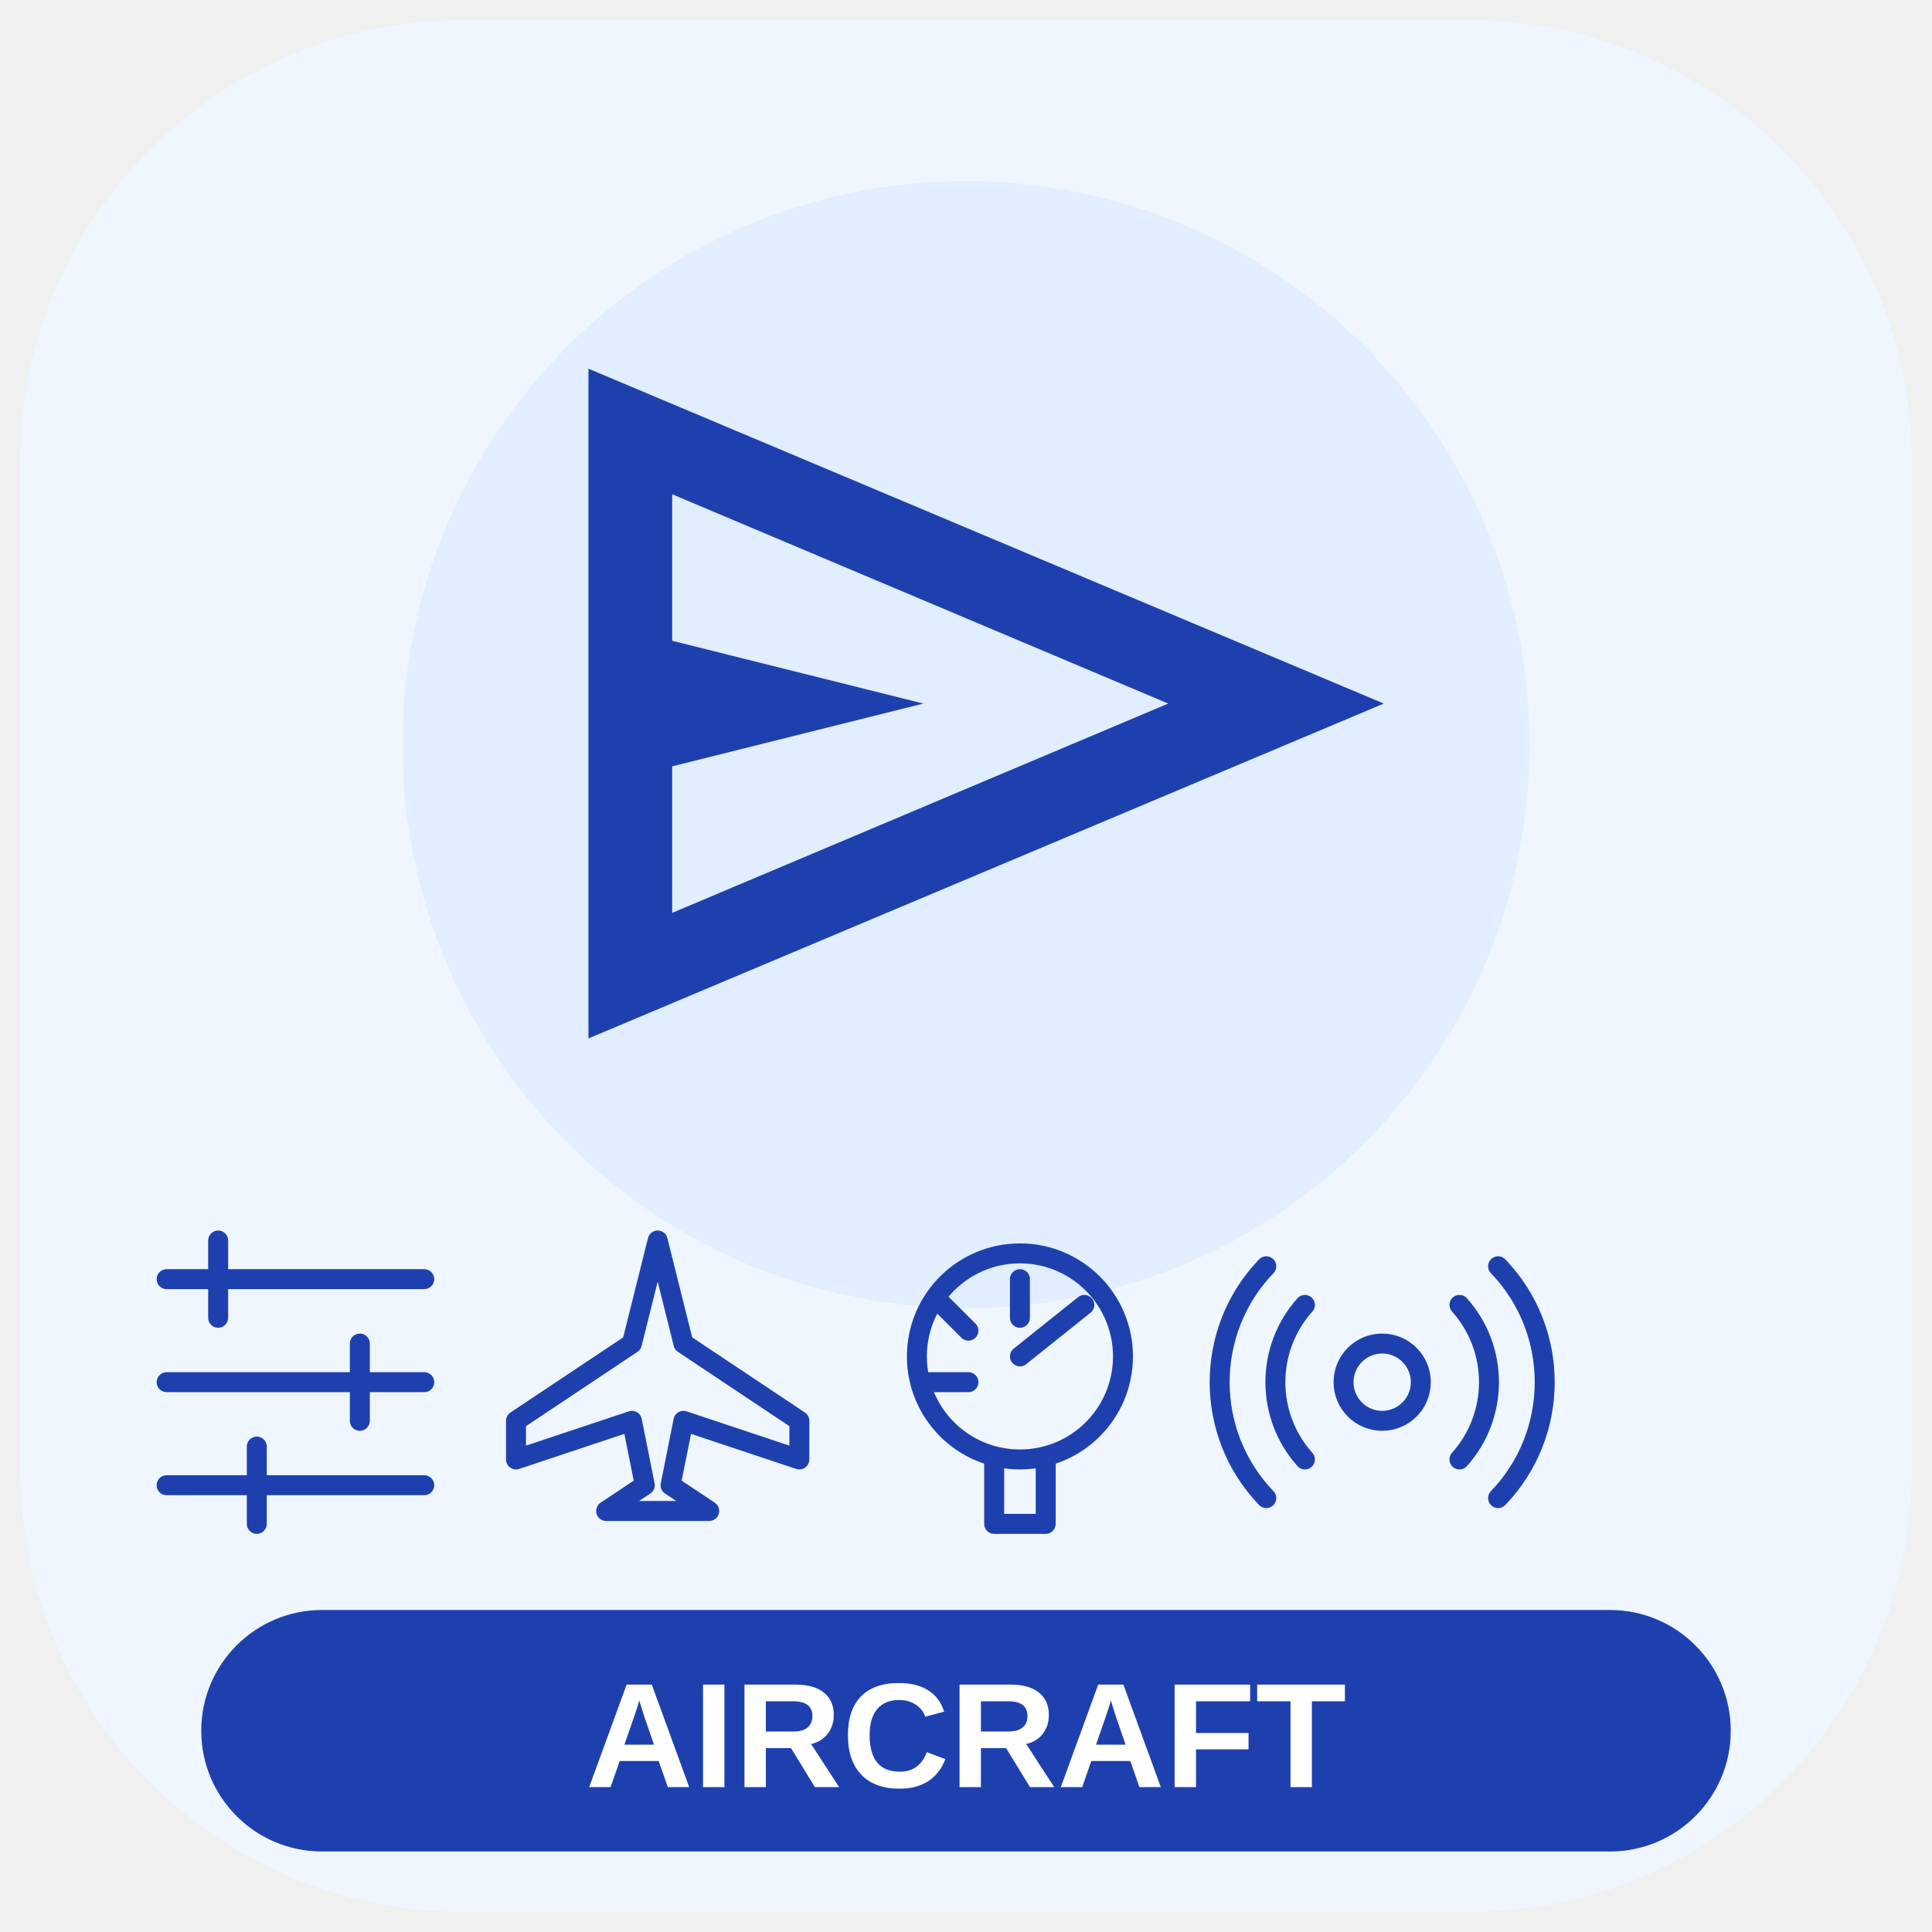
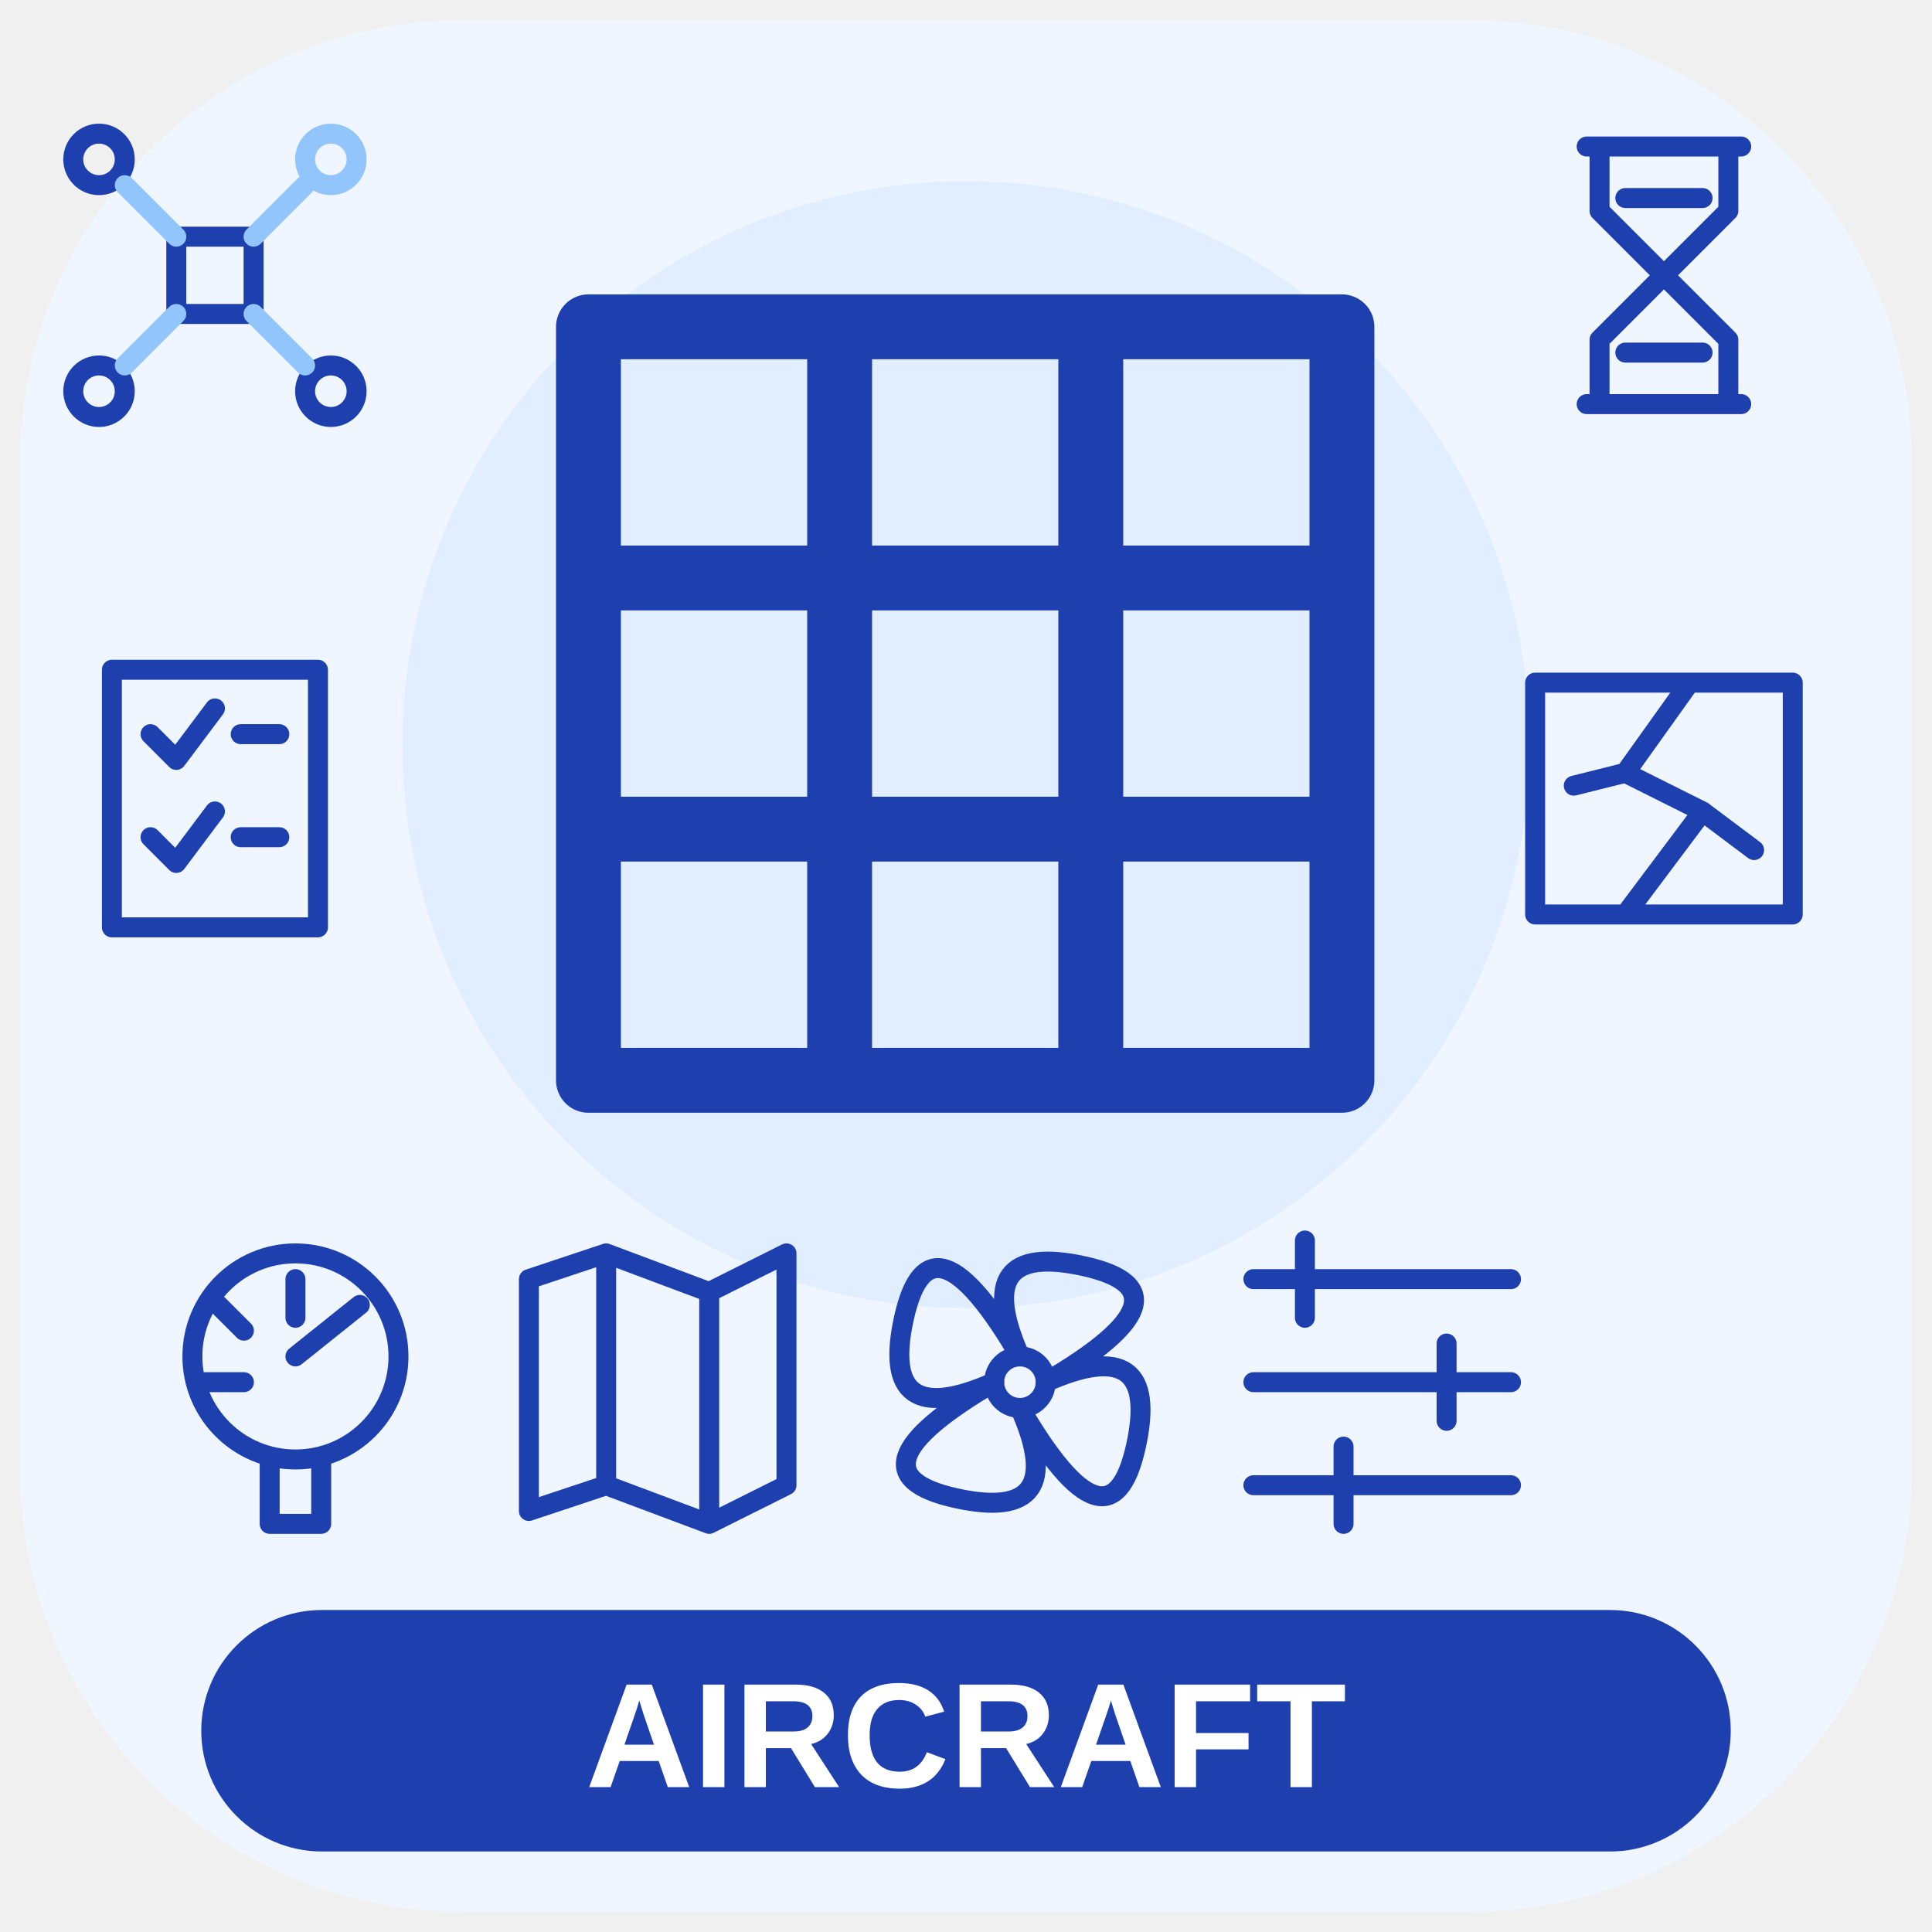
<svg xmlns="http://www.w3.org/2000/svg" viewBox="0 0 96 96" role="img">
  <rect x="1" y="1" width="94" height="94" rx="22" fill="#eff6ff" />
  <circle cx="48" cy="37" r="28" fill="#93c5fd" fill-opacity=".16" />
  <g transform="translate(23 10) scale(2.08)">
-     <g fill="#1e40af" stroke="none">
-       <path d="M3 20V4L22 12M5 17L16.85 12L5 7V10.5L11 12L5 13.5M5 17V7 13.5Z" />
+     <g fill="none" stroke-width="1.55" stroke-linecap="round" stroke-linejoin="round">
+       <path d="M3 3h18v18H3zM3 9h18M3 15h18M9 3v18M15 3v18" stroke="#1e40af" />
    </g>
  </g>
  <g transform="translate(7 61) scale(.64)">
-     <g fill="none" stroke-width="1.55" stroke-linecap="round" stroke-linejoin="round">
-       <path d="M2 4h20M2 12h20M2 20h20M6 1v6m11 2v6m-8 2v6" stroke="#1e40af" />
-     </g>
-   </g>
-   <g transform="translate(25 61) scale(.64)">
-     <g fill="none" stroke-width="1.55" stroke-linecap="round" stroke-linejoin="round">
-       <path d="m12 1 2 8 9 6v3l-9-3-1 5 3 2H8l3-2-1-5-9 3v-3l9-6z" stroke="#1e40af" />
-     </g>
-   </g>
-   <g transform="translate(43 61) scale(.64)">
    <g fill="none" stroke-width="1.55" stroke-linecap="round" stroke-linejoin="round">
      <circle cx="12" cy="10" r="8" stroke="#1e40af" />
      <path d="M12 10l5-4M6 6l2 2m-3 4h3m4-8v3M10 18v5h4v-5" stroke="#1e40af" />
    </g>
  </g>
+   <g transform="translate(25 61) scale(.64)">
+     <g fill="none" stroke-width="1.55" stroke-linecap="round" stroke-linejoin="round">
+       <path d="m2 4 6-2 8 3 6-3v18l-6 3-8-3-6 2zM8 2v18M16 5v18" stroke="#1e40af" />
+     </g>
+   </g>
+   <g transform="translate(43 61) scale(.64)">
+     <g fill="none" stroke-width="1.55" stroke-linecap="round" stroke-linejoin="round">
+       <circle cx="12" cy="12" r="2" stroke="#1e40af" />
+       <path d="M12 10q-7-12-9-3t7 5M14 12q12-7 3-9t-5 7M12 14q7 12 9 3t-7-5M10 12q-12 7-3 9t5-7" stroke="#1e40af" />
+     </g>
+   </g>
  <g transform="translate(61 61) scale(.64)">
    <g fill="none" stroke-width="1.55" stroke-linecap="round" stroke-linejoin="round">
-       <circle cx="12" cy="12" r="3" stroke="#1e40af" />
-       <path d="M6 6a9 9 0 0 0 0 12M18 6a9 9 0 0 1 0 12M3 3a13 13 0 0 0 0 18M21 3a13 13 0 0 1 0 18" stroke="#1e40af" />
+       <path d="M2 4h20M2 12h20M2 20h20M6 1v6m11 2v6m-8 2v6" stroke="#1e40af" />
+     </g>
+   </g>
+   <g transform="translate(75 6) scale(.64)">
+     <g fill="none" stroke-width="1.55" stroke-linecap="round" stroke-linejoin="round">
+       <path d="M6 2h12M6 22h12M7 2v5l5 5-5 5v5m10-20v5l-5 5 5 5v5M9 6h6M9 18h6" stroke="#1e40af" />
+     </g>
+   </g>
+   <g transform="translate(3 6) scale(.64)">
+     <g fill="none" stroke-width="1.55" stroke-linecap="round" stroke-linejoin="round">
+       <rect x="9" y="9" width="6" height="6" stroke="#1e40af" />
+       <circle cx="3" cy="3" r="2" stroke="#1e40af" />
+       <circle cx="21" cy="3" r="2" stroke="#93c5fd" />
+       <circle cx="3" cy="21" r="2" stroke="#1e40af" />
+       <circle cx="21" cy="21" r="2" stroke="#1e40af" />
+       <path d="m5 5 4 4m6 0 4-4M5 19l4-4m6 0 4 4" stroke="#93c5fd" />
+     </g>
+   </g>
+   <g transform="translate(75 32) scale(.64)">
+     <g fill="none" stroke-width="1.55" stroke-linecap="round" stroke-linejoin="round">
+       <path d="M2 3h20v18H2zM14 3l-5 7 6 3-6 8M9 10l-4 1M15 13l4 3" stroke="#1e40af" />
+     </g>
+   </g>
+   <g transform="translate(3 32) scale(.64)">
+     <g fill="none" stroke-width="1.55" stroke-linecap="round" stroke-linejoin="round">
+       <path d="M4 2h16v20H4zM7 7l2 2 3-4M14 7h3M7 15l2 2 3-4M14 15h3" stroke="#1e40af" />
    </g>
  </g>
  <rect x="10" y="80" width="76" height="12" rx="6" fill="#1e40af" />
  <text x="48" y="88.8" text-anchor="middle" font-family="Arial,sans-serif" font-weight="700" font-size="7.4" fill="white">AIRCRAFT</text>
</svg>
